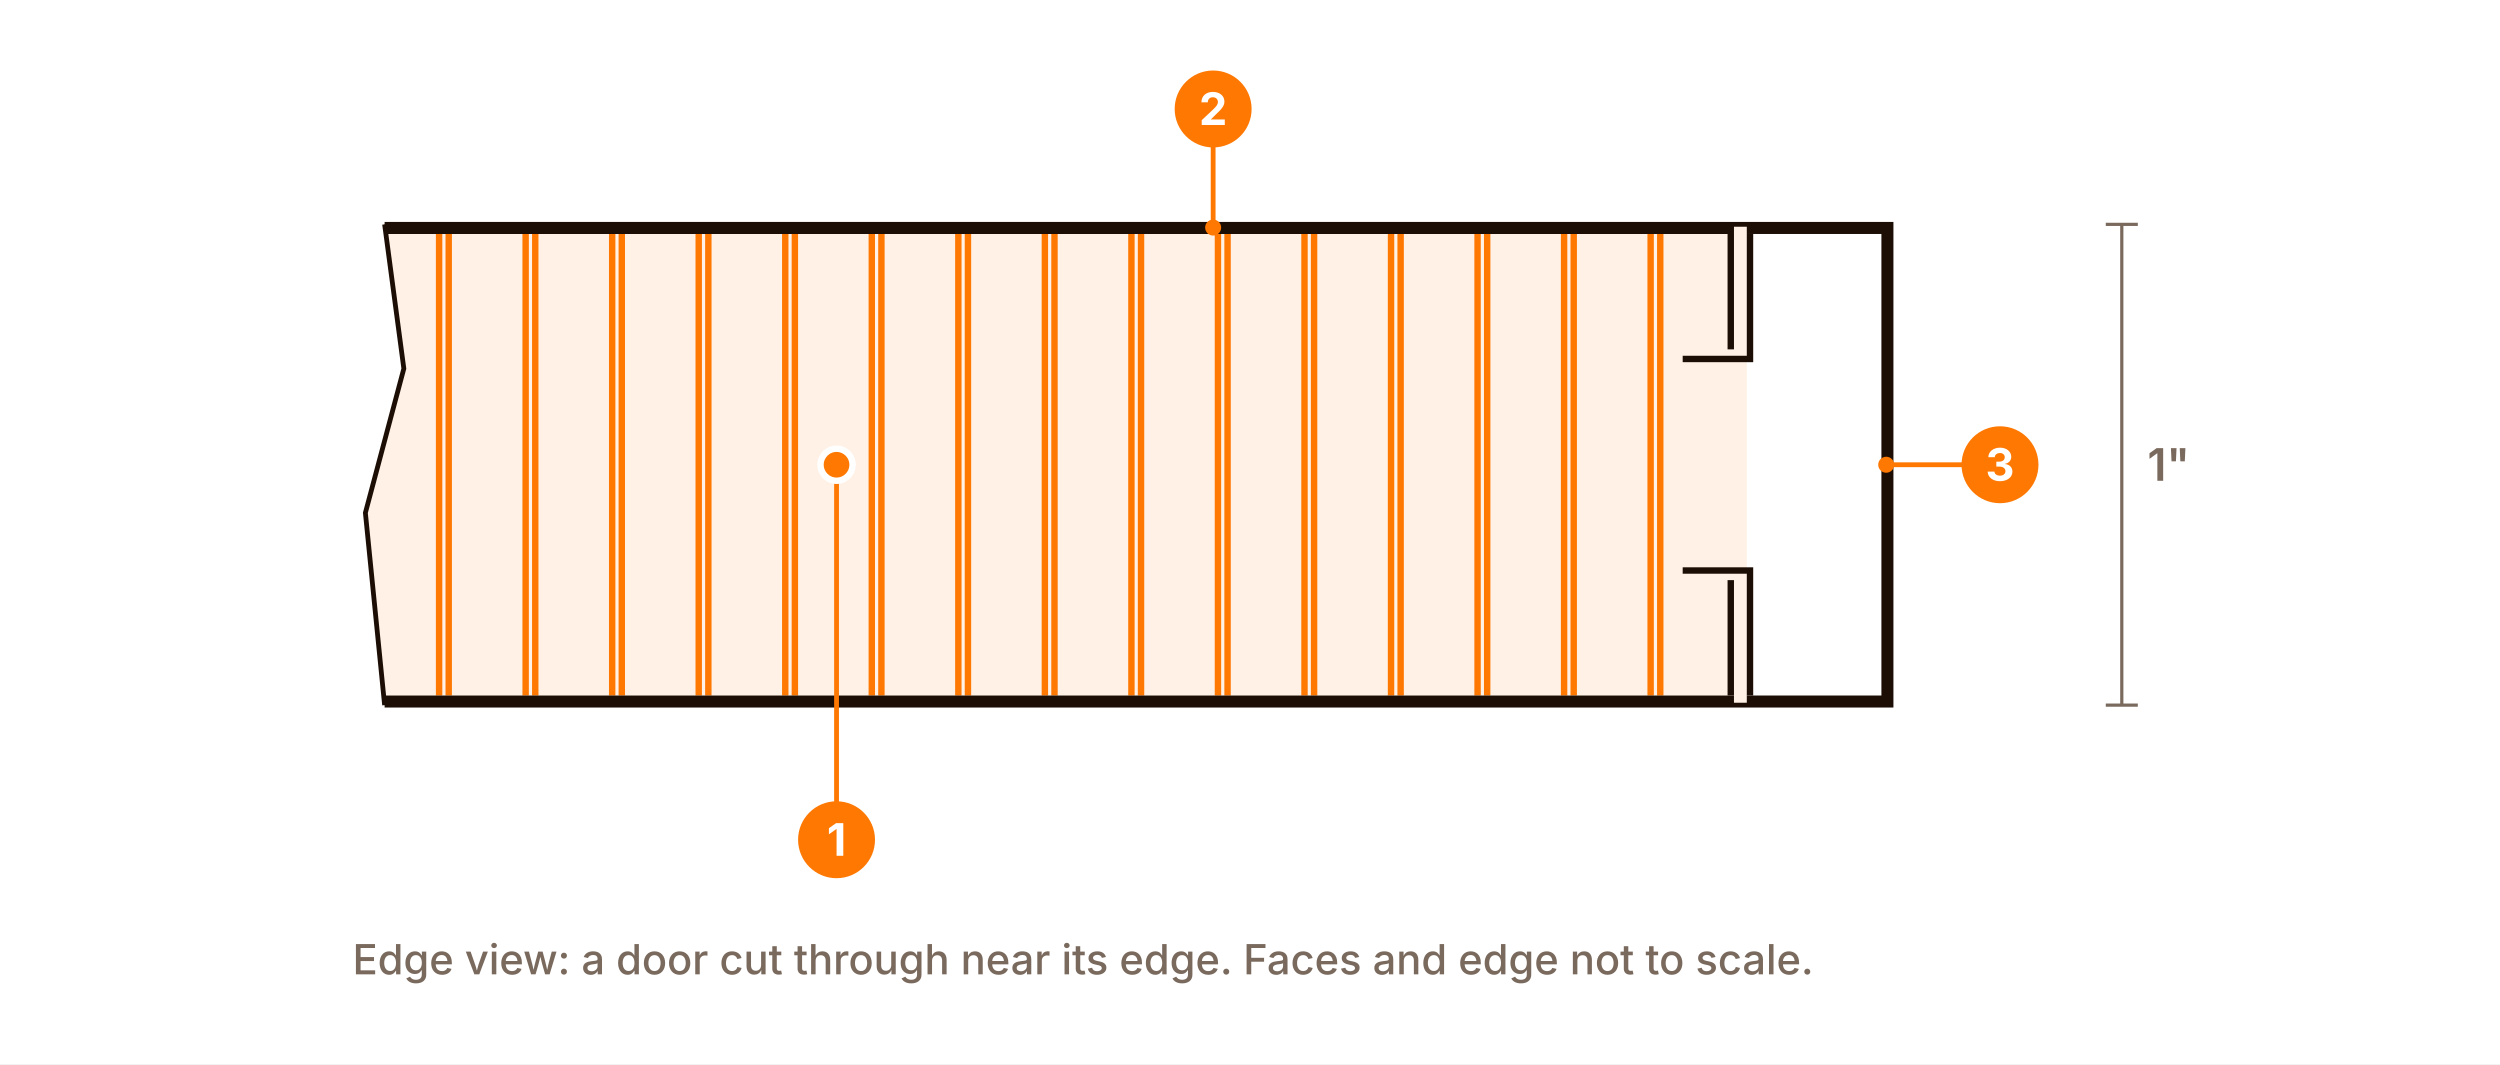
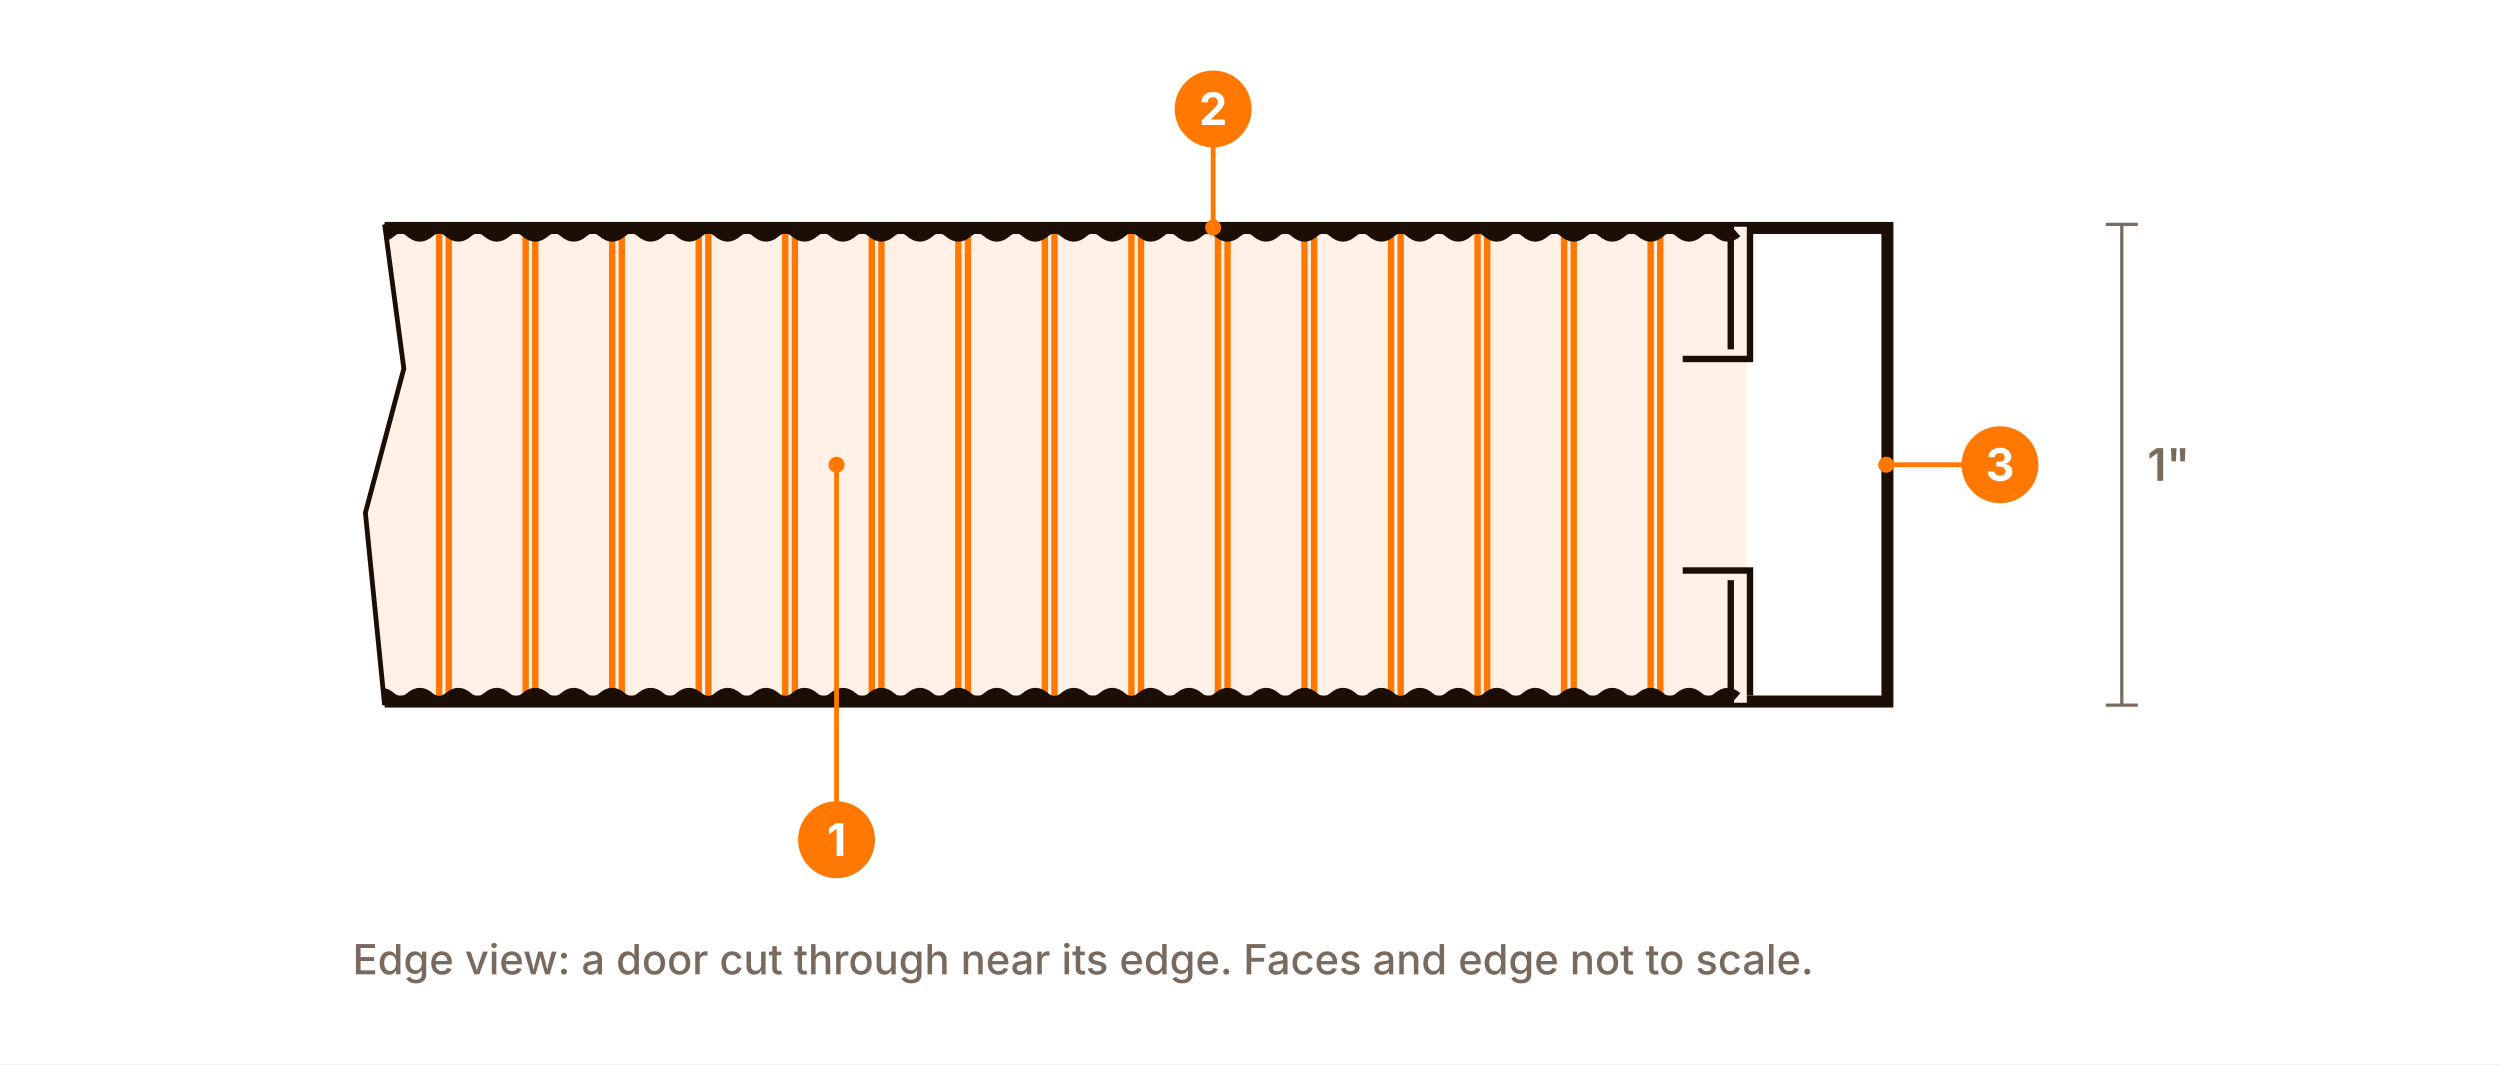
<svg xmlns="http://www.w3.org/2000/svg" viewBox="0 0 780 332" width="780" height="332" role="img" aria-labelledby="t-material-section-stainless-steel d-material-section-stainless-steel" font-family="Inter, ui-sans-serif, system-ui, sans-serif">
  <defs>
    <pattern id="hatch-material-section-stainless-steel" width="8" height="8" patternUnits="userSpaceOnUse" patternTransform="rotate(45)">
      <rect width="8" height="8" fill="#f2f0ec" />
      <line x1="0" y1="0" x2="0" y2="8" stroke="#cfc7bc" stroke-width="1.5" />
    </pattern>
    <marker id="tick-material-section-stainless-steel" viewBox="0 0 10 10" refX="5" refY="5" markerWidth="8" markerHeight="8" orient="auto">
      <path d="M2 8 L8 2" stroke="#7a6a5e" stroke-width="1.5" />
    </marker>
  </defs>
  <rect width="780" height="332" fill="#ffffff" />
  <clipPath id="m-stainless-steel-120-70-material-section-stainless-steel">
    <path d="M120 70 L590 70 L590 220 L120 220 L114 160 L126 115 Z" />
  </clipPath>
  <g clip-path="url(#m-stainless-steel-120-70-material-section-stainless-steel)">
    <rect x="110" y="70" width="435" height="150" fill="#fff1e5" stroke="none" stroke-width="1.5" />
    <path d="M110.0 73 V217M113.0 73 V217M137.0 73 V217M140.0 73 V217M164.0 73 V217M167.0 73 V217M191.0 73 V217M194.0 73 V217M218.0 73 V217M221.0 73 V217M245.0 73 V217M248.0 73 V217M272.0 73 V217M275.0 73 V217M299.0 73 V217M302.0 73 V217M326.0 73 V217M329.0 73 V217M353.0 73 V217M356.0 73 V217M380.0 73 V217M383.0 73 V217M407.0 73 V217M410.0 73 V217M434.0 73 V217M437.0 73 V217M461.0 73 V217M464.0 73 V217M488.0 73 V217M491.0 73 V217M515.0 73 V217M518.0 73 V217" fill="none" stroke="#fe7802" stroke-width="2" />
    <rect x="110" y="70" width="431" height="3" fill="#1c0e05" stroke="none" stroke-width="1.5" />
    <rect x="110" y="217" width="431" height="3" fill="#1c0e05" stroke="none" stroke-width="1.5" />
+     <path d="M110 72.6 q3 -2.6 6 0 t6 0 q3 -2.6 6 0 t6 0 q3 -2.6 6 0 t6 0 q3 -2.6 6 0 t6 0 q3 -2.6 6 0 t6 0 q3 -2.6 6 0 t6 0 q3 -2.6 6 0 t6 0 q3 -2.6 6 0 t6 0 q3 -2.6 6 0 t6 0 q3 -2.6 6 0 t6 0 q3 -2.6 6 0 t6 0 q3 -2.6 6 0 t6 0 q3 -2.6 6 0 t6 0 q3 -2.6 6 0 t6 0 q3 -2.6 6 0 t6 0 q3 -2.6 6 0 t6 0 q3 -2.6 6 0 t6 0 q3 -2.6 6 0 t6 0 q3 -2.6 6 0 t6 0 q3 -2.6 6 0 t6 0 q3 -2.6 6 0 t6 0 q3 -2.6 6 0 t6 0 q3 -2.6 6 0 t6 0 q3 -2.6 6 0 t6 0 q3 -2.6 6 0 t6 0 q3 -2.6 6 0 t6 0 q3 -2.6 6 0 t6 0 q3 -2.6 6 0 t6 0 q3 -2.6 6 0 t6 0 q3 -2.6 6 0 t6 0 q3 -2.6 6 0 t6 0 q3 -2.6 6 0 t6 0 q3 -2.6 6 0 t6 0 q3 -2.6 6 0 t6 0 q3 -2.6 6 0 t6 0 q3 -2.6 6 0 t6 0 M110 217.4 q3 2.6 6 0 t6 0 q3 2.6 6 0 t6 0 q3 2.6 6 0 t6 0 q3 2.6 6 0 t6 0 q3 2.6 6 0 t6 0 q3 2.6 6 0 t6 0 q3 2.6 6 0 t6 0 q3 2.6 6 0 t6 0 q3 2.6 6 0 t6 0 q3 2.6 6 0 t6 0 q3 2.6 6 0 t6 0 q3 2.6 6 0 t6 0 q3 2.6 6 0 t6 0 q3 2.6 6 0 t6 0 q3 2.6 6 0 t6 0 q3 2.6 6 0 t6 0 q3 2.6 6 0 t6 0 q3 2.6 6 0 t6 0 q3 2.6 6 0 t6 0 q3 2.6 6 0 t6 0 q3 2.6 6 0 t6 0 q3 2.6 6 0 t6 0 q3 2.6 6 0 t6 0 q3 2.6 6 0 t6 0 q3 2.6 6 0 t6 0 q3 2.6 6 0 t6 0 q3 2.6 6 0 t6 0 q3 2.6 6 0 t6 0 q3 2.6 6 0 t6 0 q3 2.6 6 0 t6 0 q3 2.6 6 0 t6 0 q3 2.6 6 0 t6 0 q3 2.6 6 0 t6 0 q3 2.6 6 0 t6 0 q3 2.6 6 0 t6 0 q3 2.6 6 0 t6 0" fill="none" stroke="#1c0e05" stroke-width="3" />
  </g>
  <path d="M540 73 V109 M540 217 V181" fill="none" stroke="#1c0e05" stroke-width="2" />
  <path d="M545 71.5 H588.5 V218.5 H545" fill="none" stroke="#1c0e05" stroke-width="3" />
  <path d="M546 73 V112 H525 M546 217 V178 H525" fill="none" stroke="#1c0e05" stroke-width="2" />
  <path d="M120 70 L126 115 L114 160 L120 220 M120 70 L590 70 L590 220 L120 220" fill="none" stroke="#1c0e05" stroke-width="1.5" />
  <line x1="378.5" y1="34" x2="378.5" y2="71" stroke="#fe7802" stroke-width="1.5" />
  <circle cx="378.5" cy="71" r="2.5" fill="#fe7802" />
  <circle cx="378.5" cy="34" r="12" fill="#fe7802" />
  <text x="378.5" y="39" font-size="14" font-weight="700" fill="#fff" text-anchor="middle">2</text>
  <line x1="624" y1="145" x2="588.5" y2="145" stroke="#fe7802" stroke-width="1.5" />
  <circle cx="588.5" cy="145" r="2.5" fill="#fe7802" />
  <circle cx="624" cy="145" r="12" fill="#fe7802" />
  <text x="624" y="150" font-size="14" font-weight="700" fill="#fff" text-anchor="middle">3</text>
  <line x1="261" y1="262" x2="261" y2="145" stroke="#fe7802" stroke-width="1.5" />
  <circle cx="261" cy="145" r="2.5" fill="#fe7802" />
  <circle cx="261" cy="262" r="12" fill="#fe7802" />
  <text x="261" y="267" font-size="14" font-weight="700" fill="#fff" text-anchor="middle">1</text>
-   <circle cx="261" cy="145" r="5" fill="#fe7802" stroke="#fff" stroke-width="2" />
  <line x1="662" y1="70" x2="662" y2="220" stroke="#7a6a5e" stroke-width="1" />
  <line x1="657" y1="70" x2="667" y2="70" stroke="#7a6a5e" stroke-width="1" />
  <line x1="657" y1="220" x2="667" y2="220" stroke="#7a6a5e" stroke-width="1" />
  <text x="670" y="150" font-size="14" font-weight="600" fill="#7a6a5e" text-anchor="start">1"</text>
  <text x="110" y="304" font-size="13" font-weight="500" fill="#7a6a5e" text-anchor="start">Edge view: a door cut through near its edge. Faces and edge not to scale.</text>
</svg>
